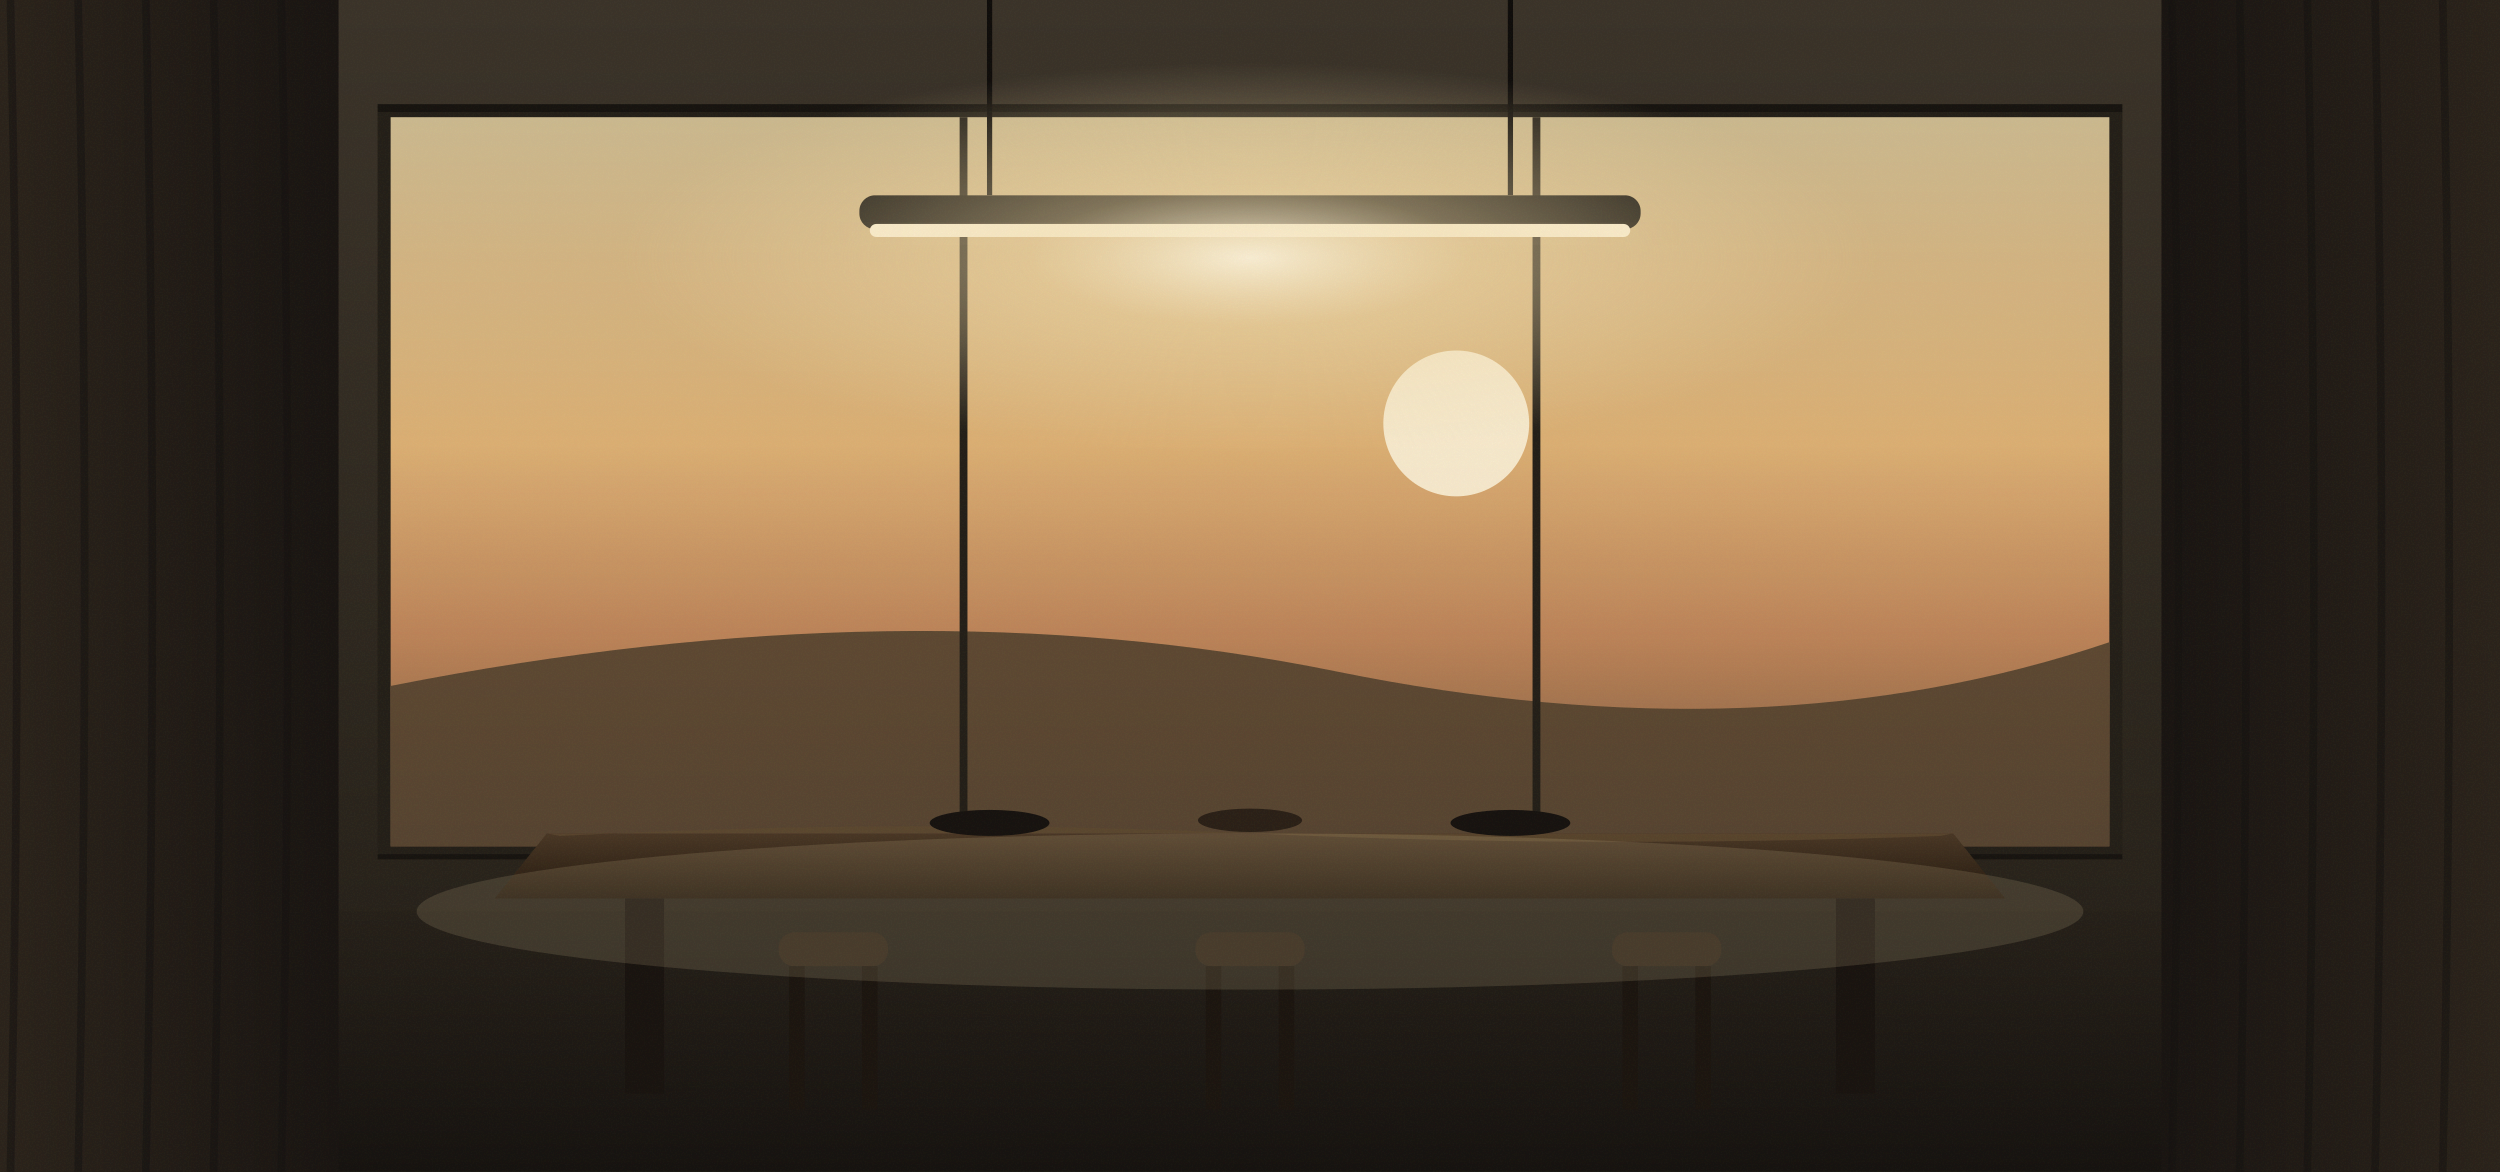
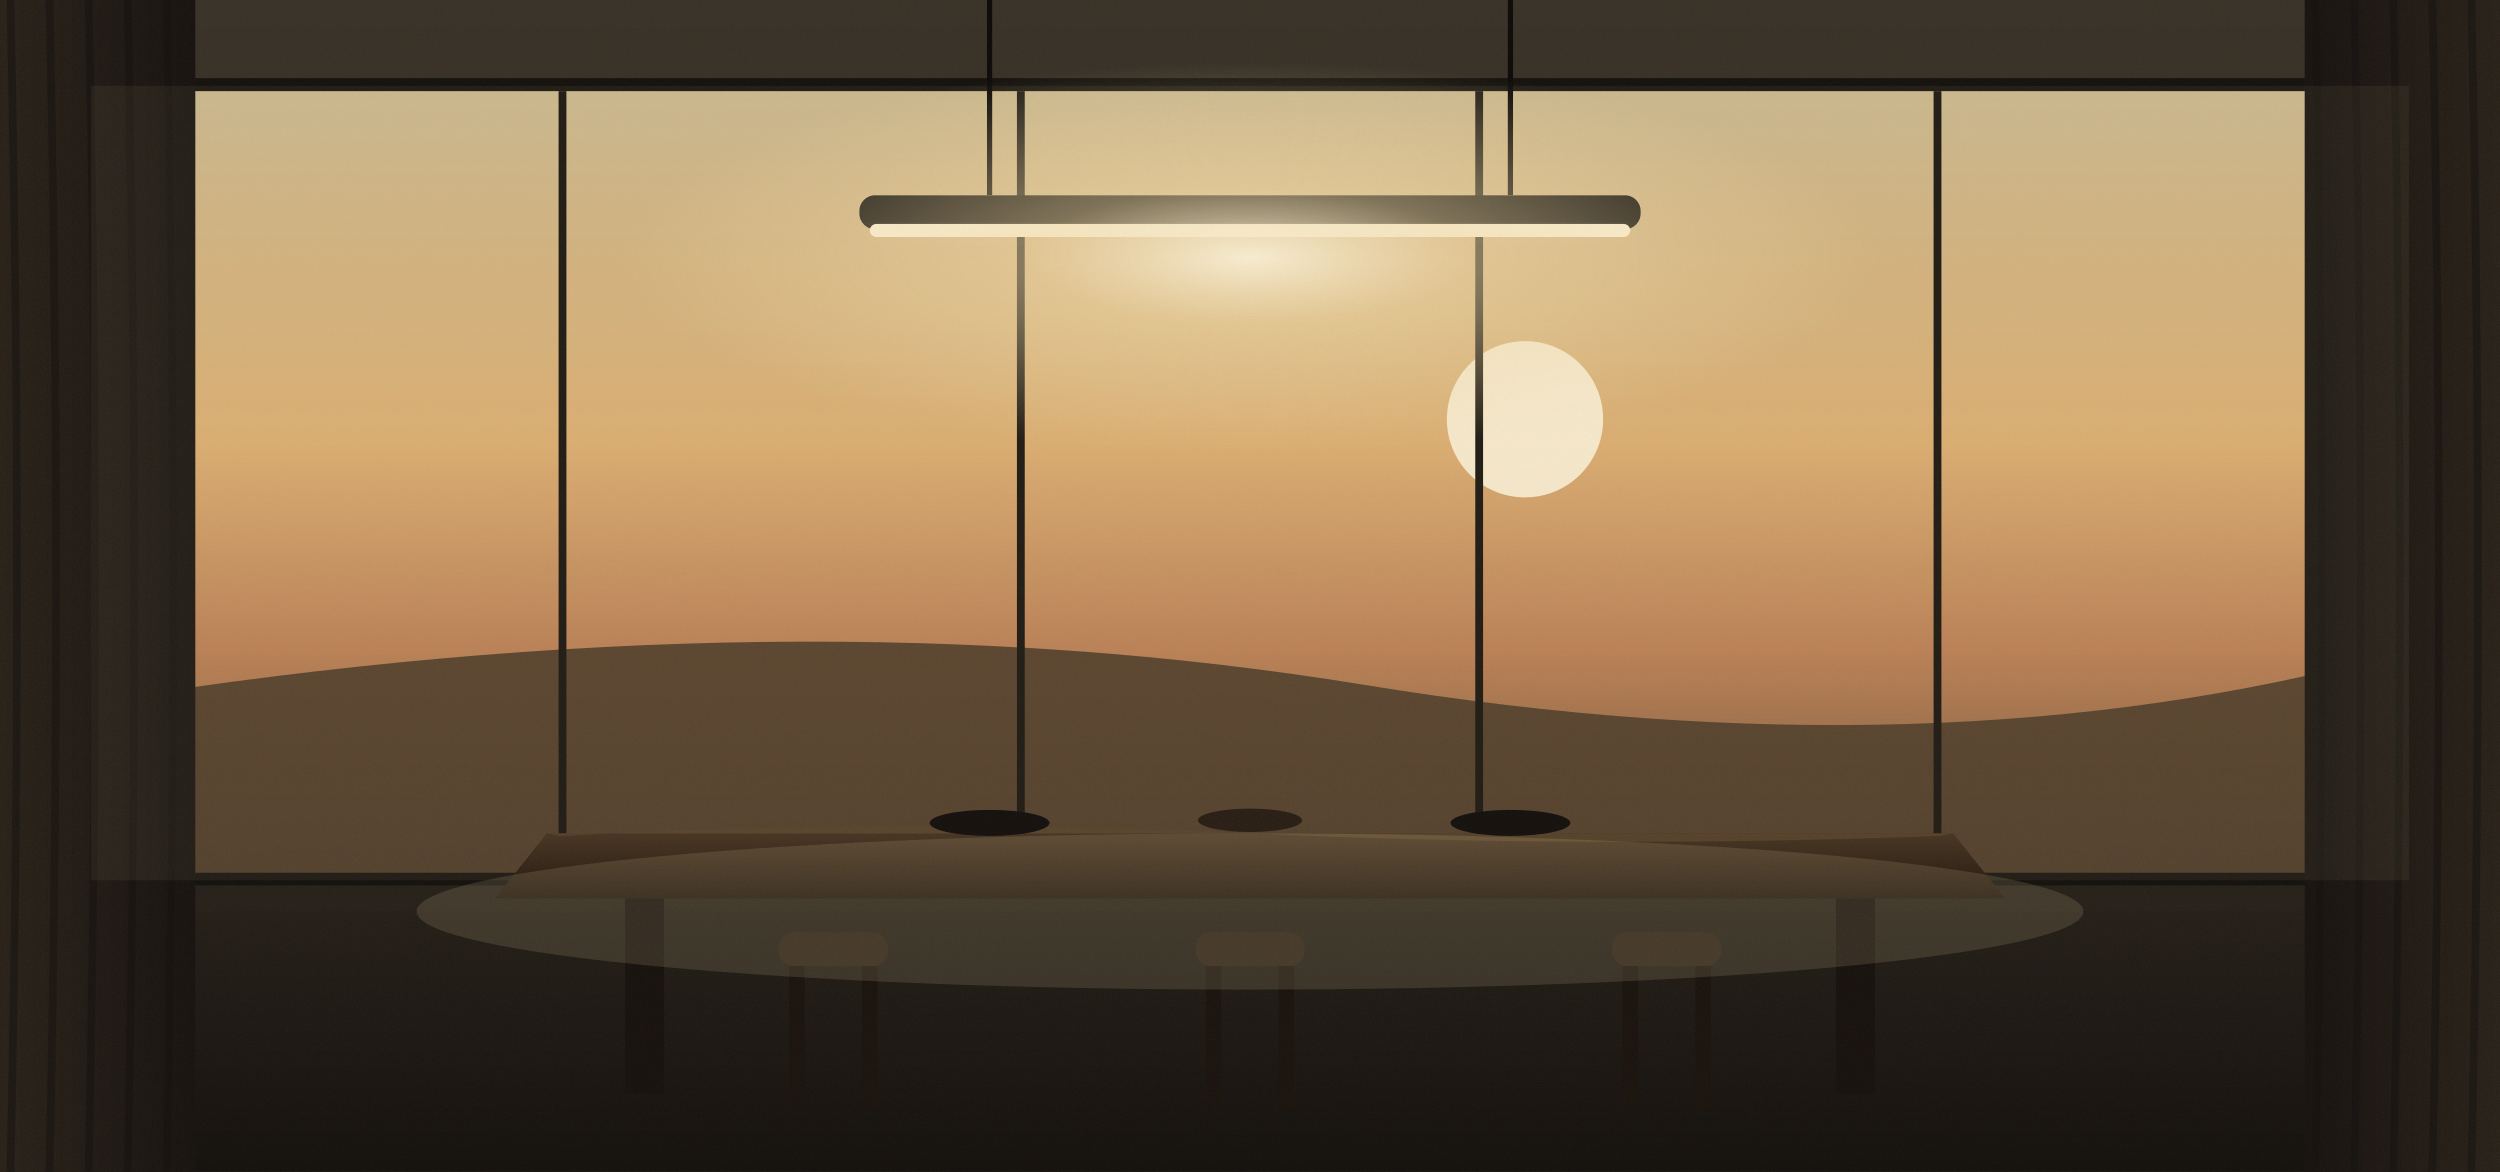
<svg xmlns="http://www.w3.org/2000/svg" viewBox="0 0 1920 900">
  <defs>
-     <linearGradient id="dw787" x1="0" y1="0" x2="0" y2="1">
+     <linearGradient id="dw880" x1="0" y1="0" x2="0" y2="1">
      <stop offset="0" stop-color="#3b342a" />
      <stop offset="0.7" stop-color="#2a251d" />
      <stop offset="1" stop-color="#211d17" />
    </linearGradient>
-     <linearGradient id="df788" x1="0" y1="0" x2="0" y2="1">
+     <linearGradient id="df881" x1="0" y1="0" x2="0" y2="1">
      <stop offset="0" stop-color="#26211a" />
      <stop offset="1" stop-color="#161310" />
    </linearGradient>
  </defs>
-   <rect width="1920" height="900" fill="url(#dw787)" />
-   <rect y="700" width="1920" height="200" fill="url(#df788)" />
+   <rect width="1920" height="900" fill="url(#dw880)" />
+   <rect y="700" width="1920" height="200" fill="url(#df881)" />
  <defs>
-     <linearGradient id="sk789" x1="0" y1="0" x2="0" y2="1">
+     <linearGradient id="sk882" x1="0" y1="0" x2="0" y2="1">
      <stop offset="0" stop-color="#cbb98f" />
      <stop offset="0.45" stop-color="#dcae72" />
      <stop offset="0.72" stop-color="#b97e54" />
      <stop offset="1" stop-color="#6e5138" />
    </linearGradient>
  </defs>
-   <rect x="290" y="80" width="1340" height="580" fill="#171410" />
-   <rect x="300" y="90" width="1320" height="560" fill="url(#sk789)" />
-   <circle cx="1118.4" cy="325.2" r="56" fill="#fdf3da" opacity="0.9" />
-   <path d="M300 526.8 Q 696 448.4 1026 515.6 T 1620 493.2 L1620 650 L300 650 Z" fill="#4a3a28" opacity="0.9" />
-   <rect x="737" y="90" width="6" height="560" fill="#171410" />
-   <rect x="1177" y="90" width="6" height="560" fill="#171410" />
+   <rect x="70" y="60" width="1780" height="620" fill="#171410" />
+   <rect x="80" y="70" width="1760" height="600" fill="url(#sk882)" />
+   <circle cx="1171.2" cy="322" r="60" fill="#fdf3da" opacity="0.9" />
+   <path d="M80 538 Q 608 454 1048 526 T 1840 502 L1840 670 L80 670 Z" fill="#4a3a28" opacity="0.9" />
+   <rect x="429" y="70" width="6" height="600" fill="#171410" />
+   <rect x="781" y="70" width="6" height="600" fill="#171410" />
+   <rect x="1133" y="70" width="6" height="600" fill="#171410" />
+   <rect x="1485" y="70" width="6" height="600" fill="#171410" />
  <defs>
-     <linearGradient id="ct790" x1="0" y1="0" x2="1" y2="0">
+     <linearGradient id="ct883" x1="0" y1="0" x2="1" y2="0">
      <stop offset="0" stop-color="#2b241c" />
      <stop offset="1" stop-color="#191512" />
    </linearGradient>
  </defs>
-   <rect x="0" y="0" width="260" height="900" fill="url(#ct790)" />
+   <rect x="0" y="0" width="150" height="900" fill="url(#ct883)" />
  <path d="M8 0 Q 18 450 8 900" fill="none" stroke="#141210" stroke-width="6" opacity="0.5" />
-   <path d="M60 0 Q 70 450 60 900" fill="none" stroke="#141210" stroke-width="6" opacity="0.5" />
-   <path d="M112 0 Q 122 450 112 900" fill="none" stroke="#141210" stroke-width="6" opacity="0.5" />
-   <path d="M164 0 Q 174 450 164 900" fill="none" stroke="#141210" stroke-width="6" opacity="0.5" />
-   <path d="M216 0 Q 226 450 216 900" fill="none" stroke="#141210" stroke-width="6" opacity="0.5" />
+   <path d="M38 0 Q 48 450 38 900" fill="none" stroke="#141210" stroke-width="6" opacity="0.5" />
+   <path d="M68 0 Q 78 450 68 900" fill="none" stroke="#141210" stroke-width="6" opacity="0.5" />
+   <path d="M98 0 Q 108 450 98 900" fill="none" stroke="#141210" stroke-width="6" opacity="0.5" />
+   <path d="M128 0 Q 138 450 128 900" fill="none" stroke="#141210" stroke-width="6" opacity="0.5" />
  <defs>
-     <linearGradient id="ct791" x1="1" y1="0" x2="0" y2="0">
+     <linearGradient id="ct884" x1="1" y1="0" x2="0" y2="0">
      <stop offset="0" stop-color="#2b241c" />
      <stop offset="1" stop-color="#191512" />
    </linearGradient>
  </defs>
-   <rect x="1660" y="0" width="260" height="900" fill="url(#ct791)" />
-   <path d="M1668 0 Q 1678 450 1668 900" fill="none" stroke="#141210" stroke-width="6" opacity="0.5" />
-   <path d="M1720 0 Q 1730 450 1720 900" fill="none" stroke="#141210" stroke-width="6" opacity="0.5" />
-   <path d="M1772 0 Q 1782 450 1772 900" fill="none" stroke="#141210" stroke-width="6" opacity="0.5" />
-   <path d="M1824 0 Q 1834 450 1824 900" fill="none" stroke="#141210" stroke-width="6" opacity="0.5" />
-   <path d="M1876 0 Q 1886 450 1876 900" fill="none" stroke="#141210" stroke-width="6" opacity="0.5" />
-   <rect x="290" y="86" width="1340" height="570" fill="#f3ddab" opacity="0.06" />
+   <rect x="1770" y="0" width="150" height="900" fill="url(#ct884)" />
+   <path d="M1778 0 Q 1788 450 1778 900" fill="none" stroke="#141210" stroke-width="6" opacity="0.5" />
+   <path d="M1808 0 Q 1818 450 1808 900" fill="none" stroke="#141210" stroke-width="6" opacity="0.5" />
+   <path d="M1838 0 Q 1848 450 1838 900" fill="none" stroke="#141210" stroke-width="6" opacity="0.5" />
+   <path d="M1868 0 Q 1878 450 1868 900" fill="none" stroke="#141210" stroke-width="6" opacity="0.5" />
+   <path d="M1898 0 Q 1908 450 1898 900" fill="none" stroke="#141210" stroke-width="6" opacity="0.5" />
+   <rect x="70" y="66" width="1780" height="610" fill="#f3ddab" opacity="0.06" />
  <defs>
-     <linearGradient id="tb785" x1="0" y1="0" x2="0" y2="1">
+     <linearGradient id="tb878" x1="0" y1="0" x2="0" y2="1">
      <stop offset="0" stop-color="#4a3826" />
      <stop offset="1" stop-color="#241a10" />
    </linearGradient>
  </defs>
-   <path d="M420 640 L1500 640 L1540 690 L380 690 Z" fill="url(#tb785)" />
+   <path d="M420 640 L1500 640 L1540 690 L380 690 Z" fill="url(#tb878)" />
  <path d="M430 642 Q 700 628 960 640 T 1490 642 L1500 640 L420 640 Z" fill="#5c4830" opacity="0.8" />
  <rect x="480" y="690" width="30" height="150" fill="#191410" />
  <rect x="1410" y="690" width="30" height="150" fill="#191410" />
  <ellipse cx="760" cy="632" rx="46" ry="10" fill="#171310" />
  <ellipse cx="1160" cy="632" rx="46" ry="10" fill="#171310" />
  <ellipse cx="960" cy="630" rx="40" ry="9" fill="#2b2118" />
  <rect x="598" y="716" width="84" height="26" rx="12" fill="#2e241a" />
  <rect x="606" y="742" width="12" height="110" fill="#1c1610" />
  <rect x="662" y="742" width="12" height="110" fill="#1c1610" />
  <rect x="918" y="716" width="84" height="26" rx="12" fill="#2e241a" />
  <rect x="926" y="742" width="12" height="110" fill="#1c1610" />
  <rect x="982" y="742" width="12" height="110" fill="#1c1610" />
  <rect x="1238" y="716" width="84" height="26" rx="12" fill="#2e241a" />
  <rect x="1246" y="742" width="12" height="110" fill="#1c1610" />
  <rect x="1302" y="742" width="12" height="110" fill="#1c1610" />
  <line x1="760" y1="0" x2="760" y2="150" stroke="#0f0d0b" stroke-width="4" />
  <line x1="1160" y1="0" x2="1160" y2="150" stroke="#0f0d0b" stroke-width="4" />
  <rect x="660" y="150" width="600" height="26" rx="12" fill="#12100d" />
  <rect x="668" y="172" width="584" height="10" rx="5" fill="#fdf3da" />
  <defs>
-     <radialGradient id="gl786">
+     <radialGradient id="gl879">
      <stop offset="0" stop-color="#fdf3da" stop-opacity="0.95" />
      <stop offset="0.35" stop-color="#f3ddab" stop-opacity="0.5" />
      <stop offset="1" stop-color="#f3ddab" stop-opacity="0" />
    </radialGradient>
  </defs>
-   <ellipse cx="960" cy="198" rx="480" ry="150" fill="url(#gl786)" />
+   <ellipse cx="960" cy="198" rx="480" ry="150" fill="url(#gl879)" />
  <defs>
    <filter id="hb">
      <feGaussianBlur stdDeviation="26" />
    </filter>
  </defs>
  <rect x="668" y="172" width="584" height="14" rx="7" fill="#f3ddab" filter="url(#hb)" opacity="0.8" />
  <ellipse cx="960" cy="700" rx="640" ry="60" fill="#f3ddab" opacity="0.14" />
-   <filter id="nz792">
+   <filter id="nz885">
    <feTurbulence type="fractalNoise" baseFrequency="0.8" numOctaves="2" stitchTiles="stitch" />
    <feColorMatrix type="matrix" values="0 0 0 0 0.08 0 0 0 0 0.07 0 0 0 0 0.06 0 0 0 0.05 0" />
  </filter>
-   <rect width="1920" height="900" filter="url(#nz792)" />
+   <rect width="1920" height="900" filter="url(#nz885)" />
</svg>
